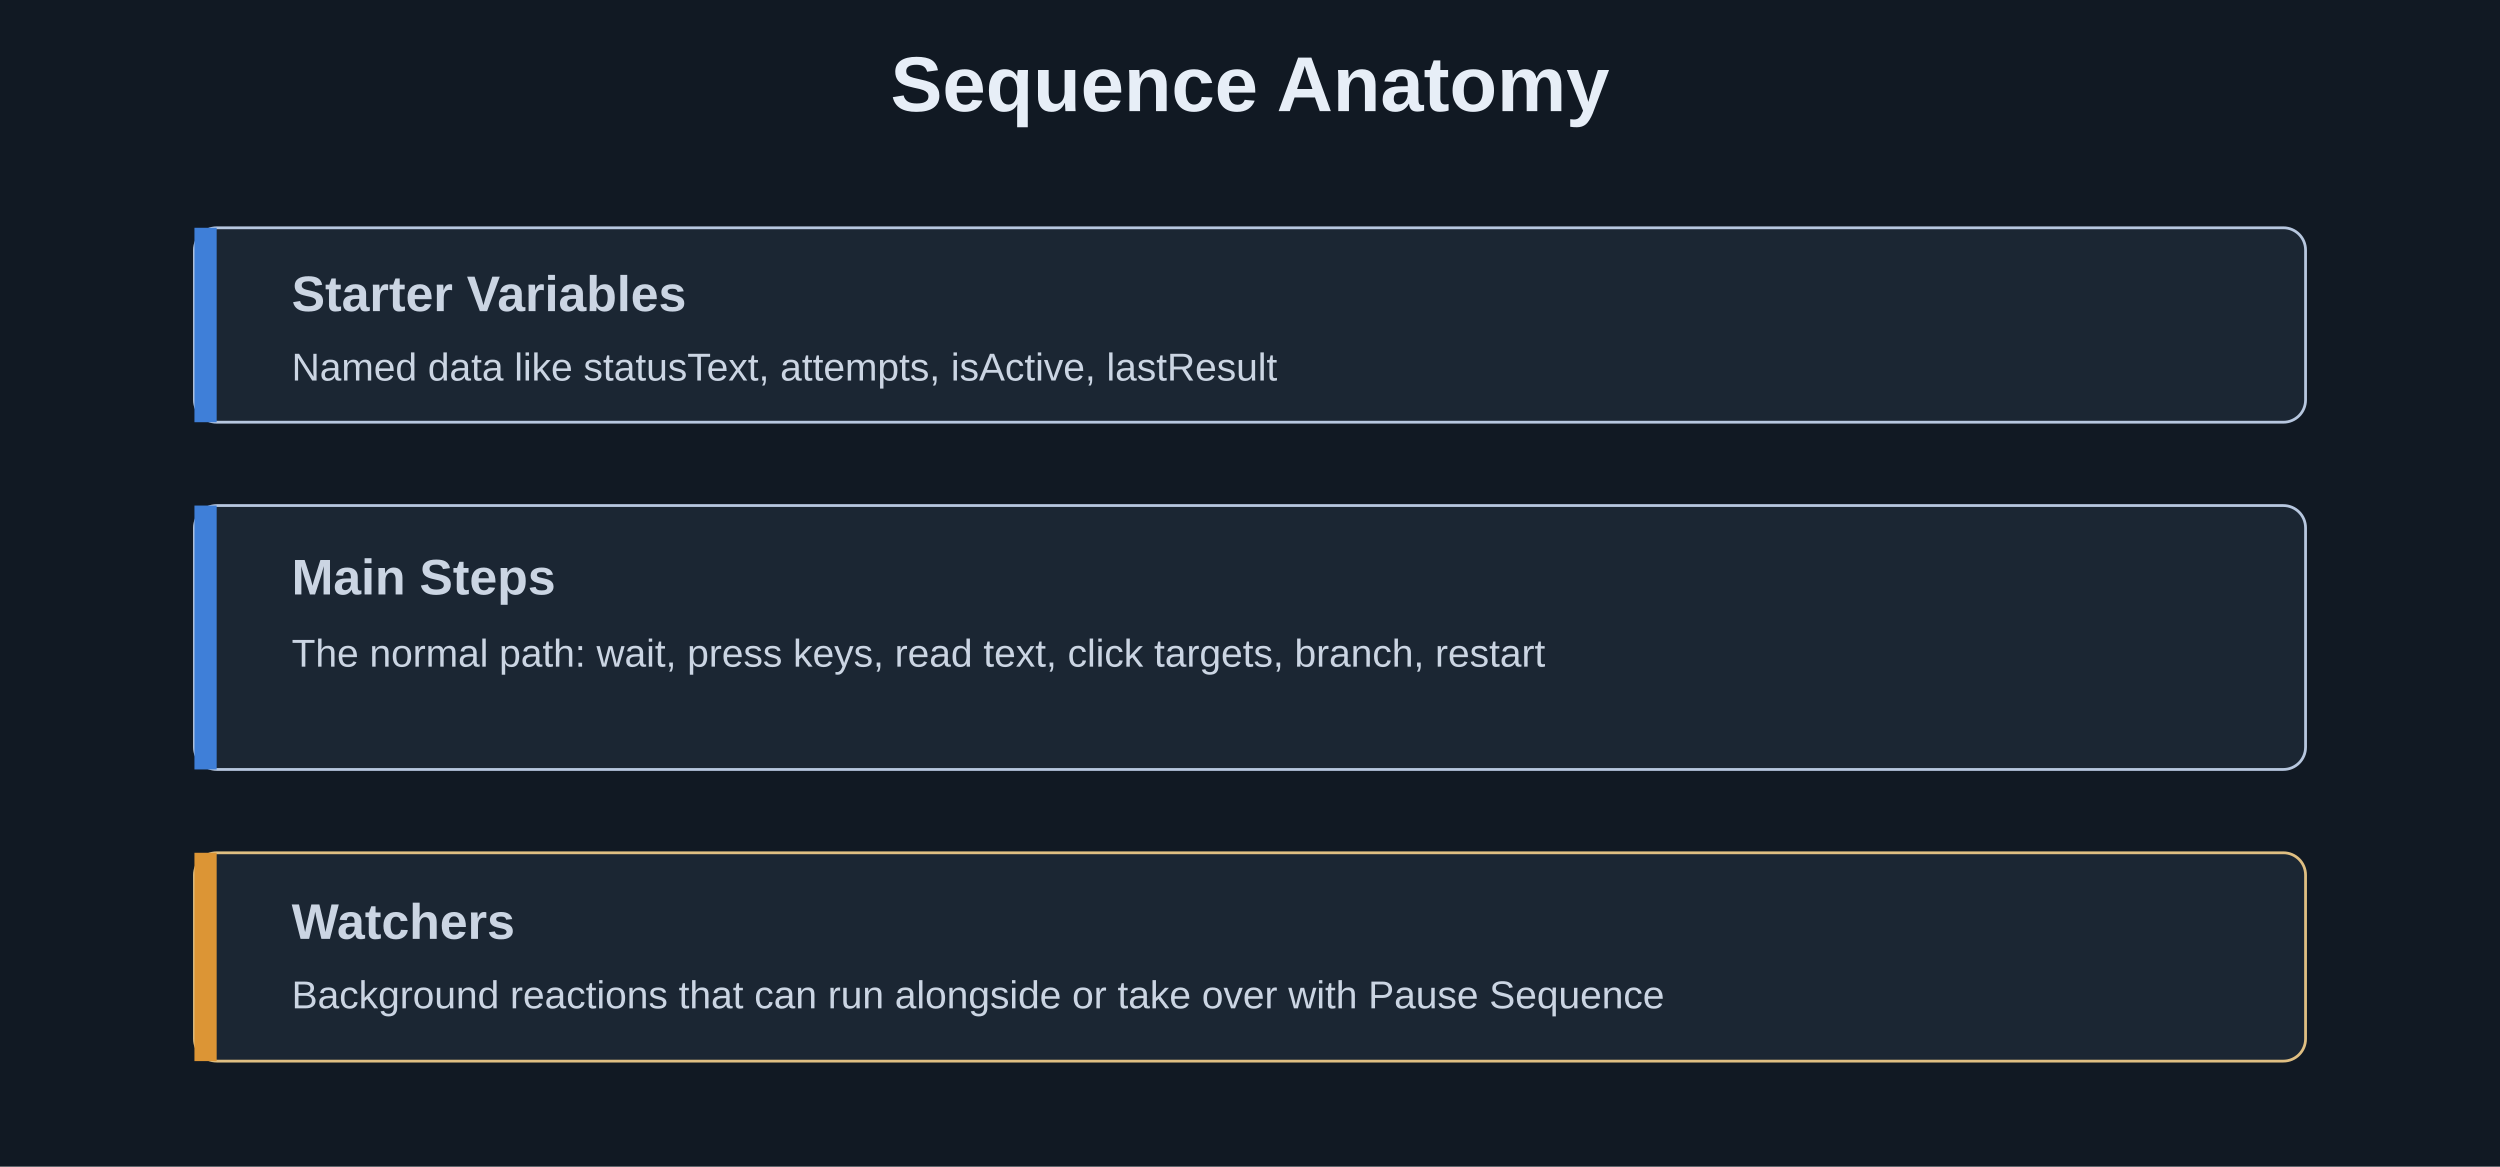
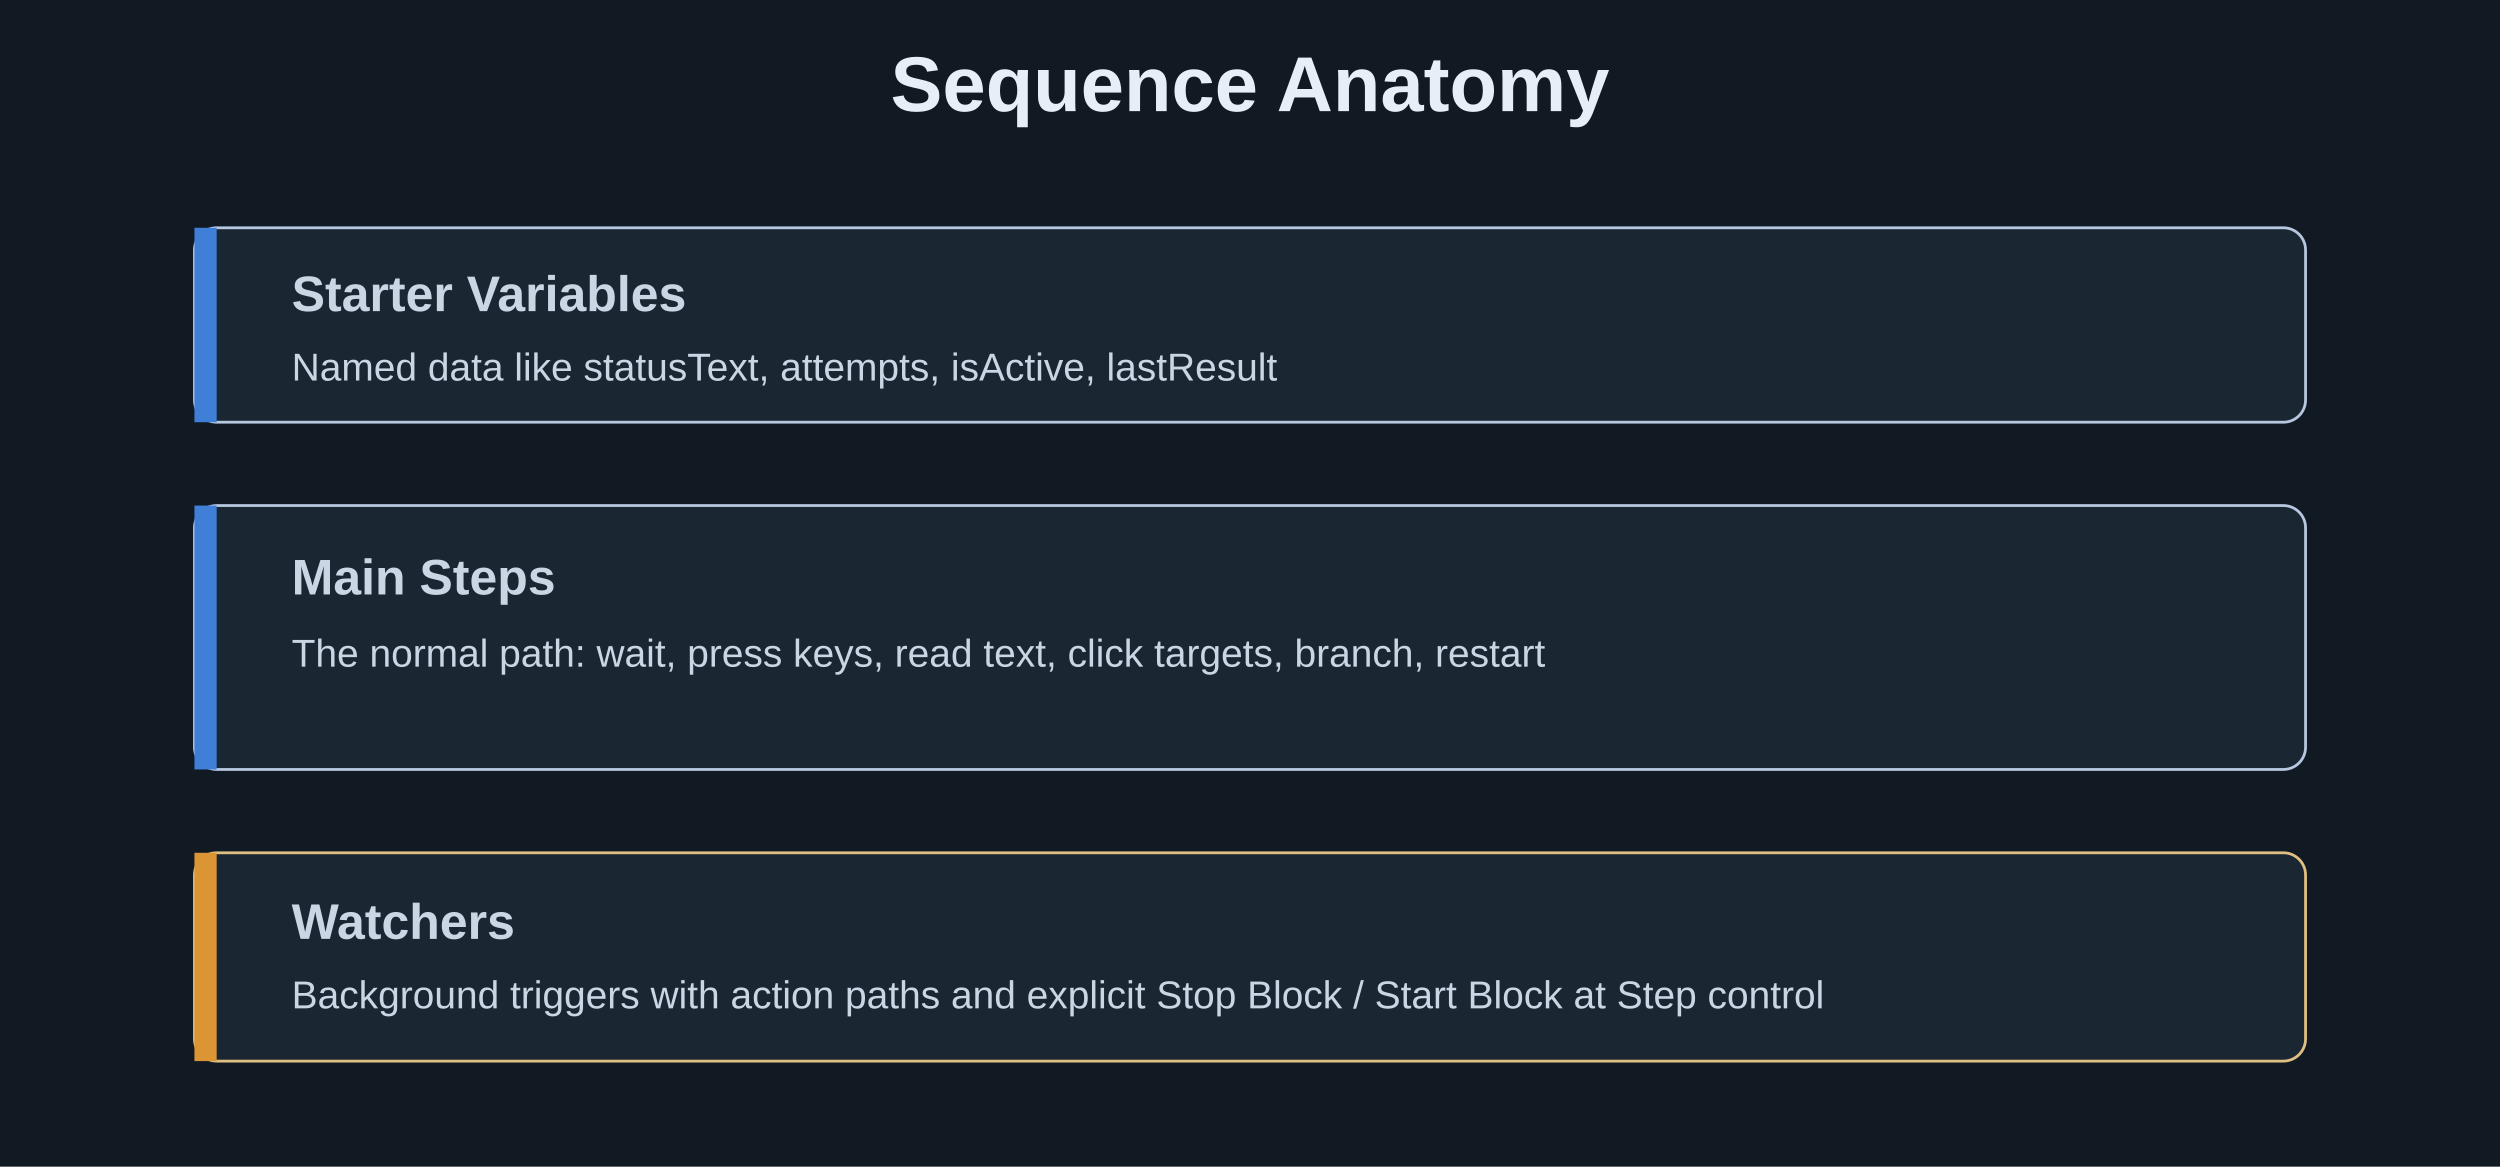
<svg xmlns="http://www.w3.org/2000/svg" width="900" height="420" viewBox="0 0 900 420" role="img" aria-label="Sequence anatomy diagram">
  <rect width="900" height="420" fill="#111923" />
  <text x="450" y="40" text-anchor="middle" font-family="Segoe UI, Arial" font-size="28" font-weight="700" fill="#e7eef7">Sequence Anatomy</text>
  <g font-family="Segoe UI, Arial" fill="#cbd5e3">
    <rect x="70" y="82" width="760" height="70" rx="8" fill="#1b2633" stroke="#b7c7df" />
    <rect x="70" y="82" width="8" height="70" fill="#3f7fd8" />
    <text x="105" y="112" font-size="18" font-weight="700">Starter Variables</text>
    <text x="105" y="137" font-size="14">Named data like statusText, attempts, isActive, lastResult</text>
    <rect x="70" y="182" width="760" height="95" rx="8" fill="#1b2633" stroke="#b7c7df" />
    <rect x="70" y="182" width="8" height="95" fill="#3f7fd8" />
    <text x="105" y="214" font-size="18" font-weight="700">Main Steps</text>
    <text x="105" y="240" font-size="14">The normal path: wait, press keys, read text, click targets, branch, restart</text>
    <rect x="70" y="307" width="760" height="75" rx="8" fill="#1b2633" stroke="#e0bf82" />
    <rect x="70" y="307" width="8" height="75" fill="#dc9535" />
    <text x="105" y="338" font-size="18" font-weight="700">Watchers</text>
-     <text x="105" y="363" font-size="14">Background reactions that can run alongside or take over with Pause Sequence</text>
+     <text x="105" y="363" font-size="14">Background triggers with action paths and explicit Stop Block / Start Block at Step control</text>
  </g>
</svg>
